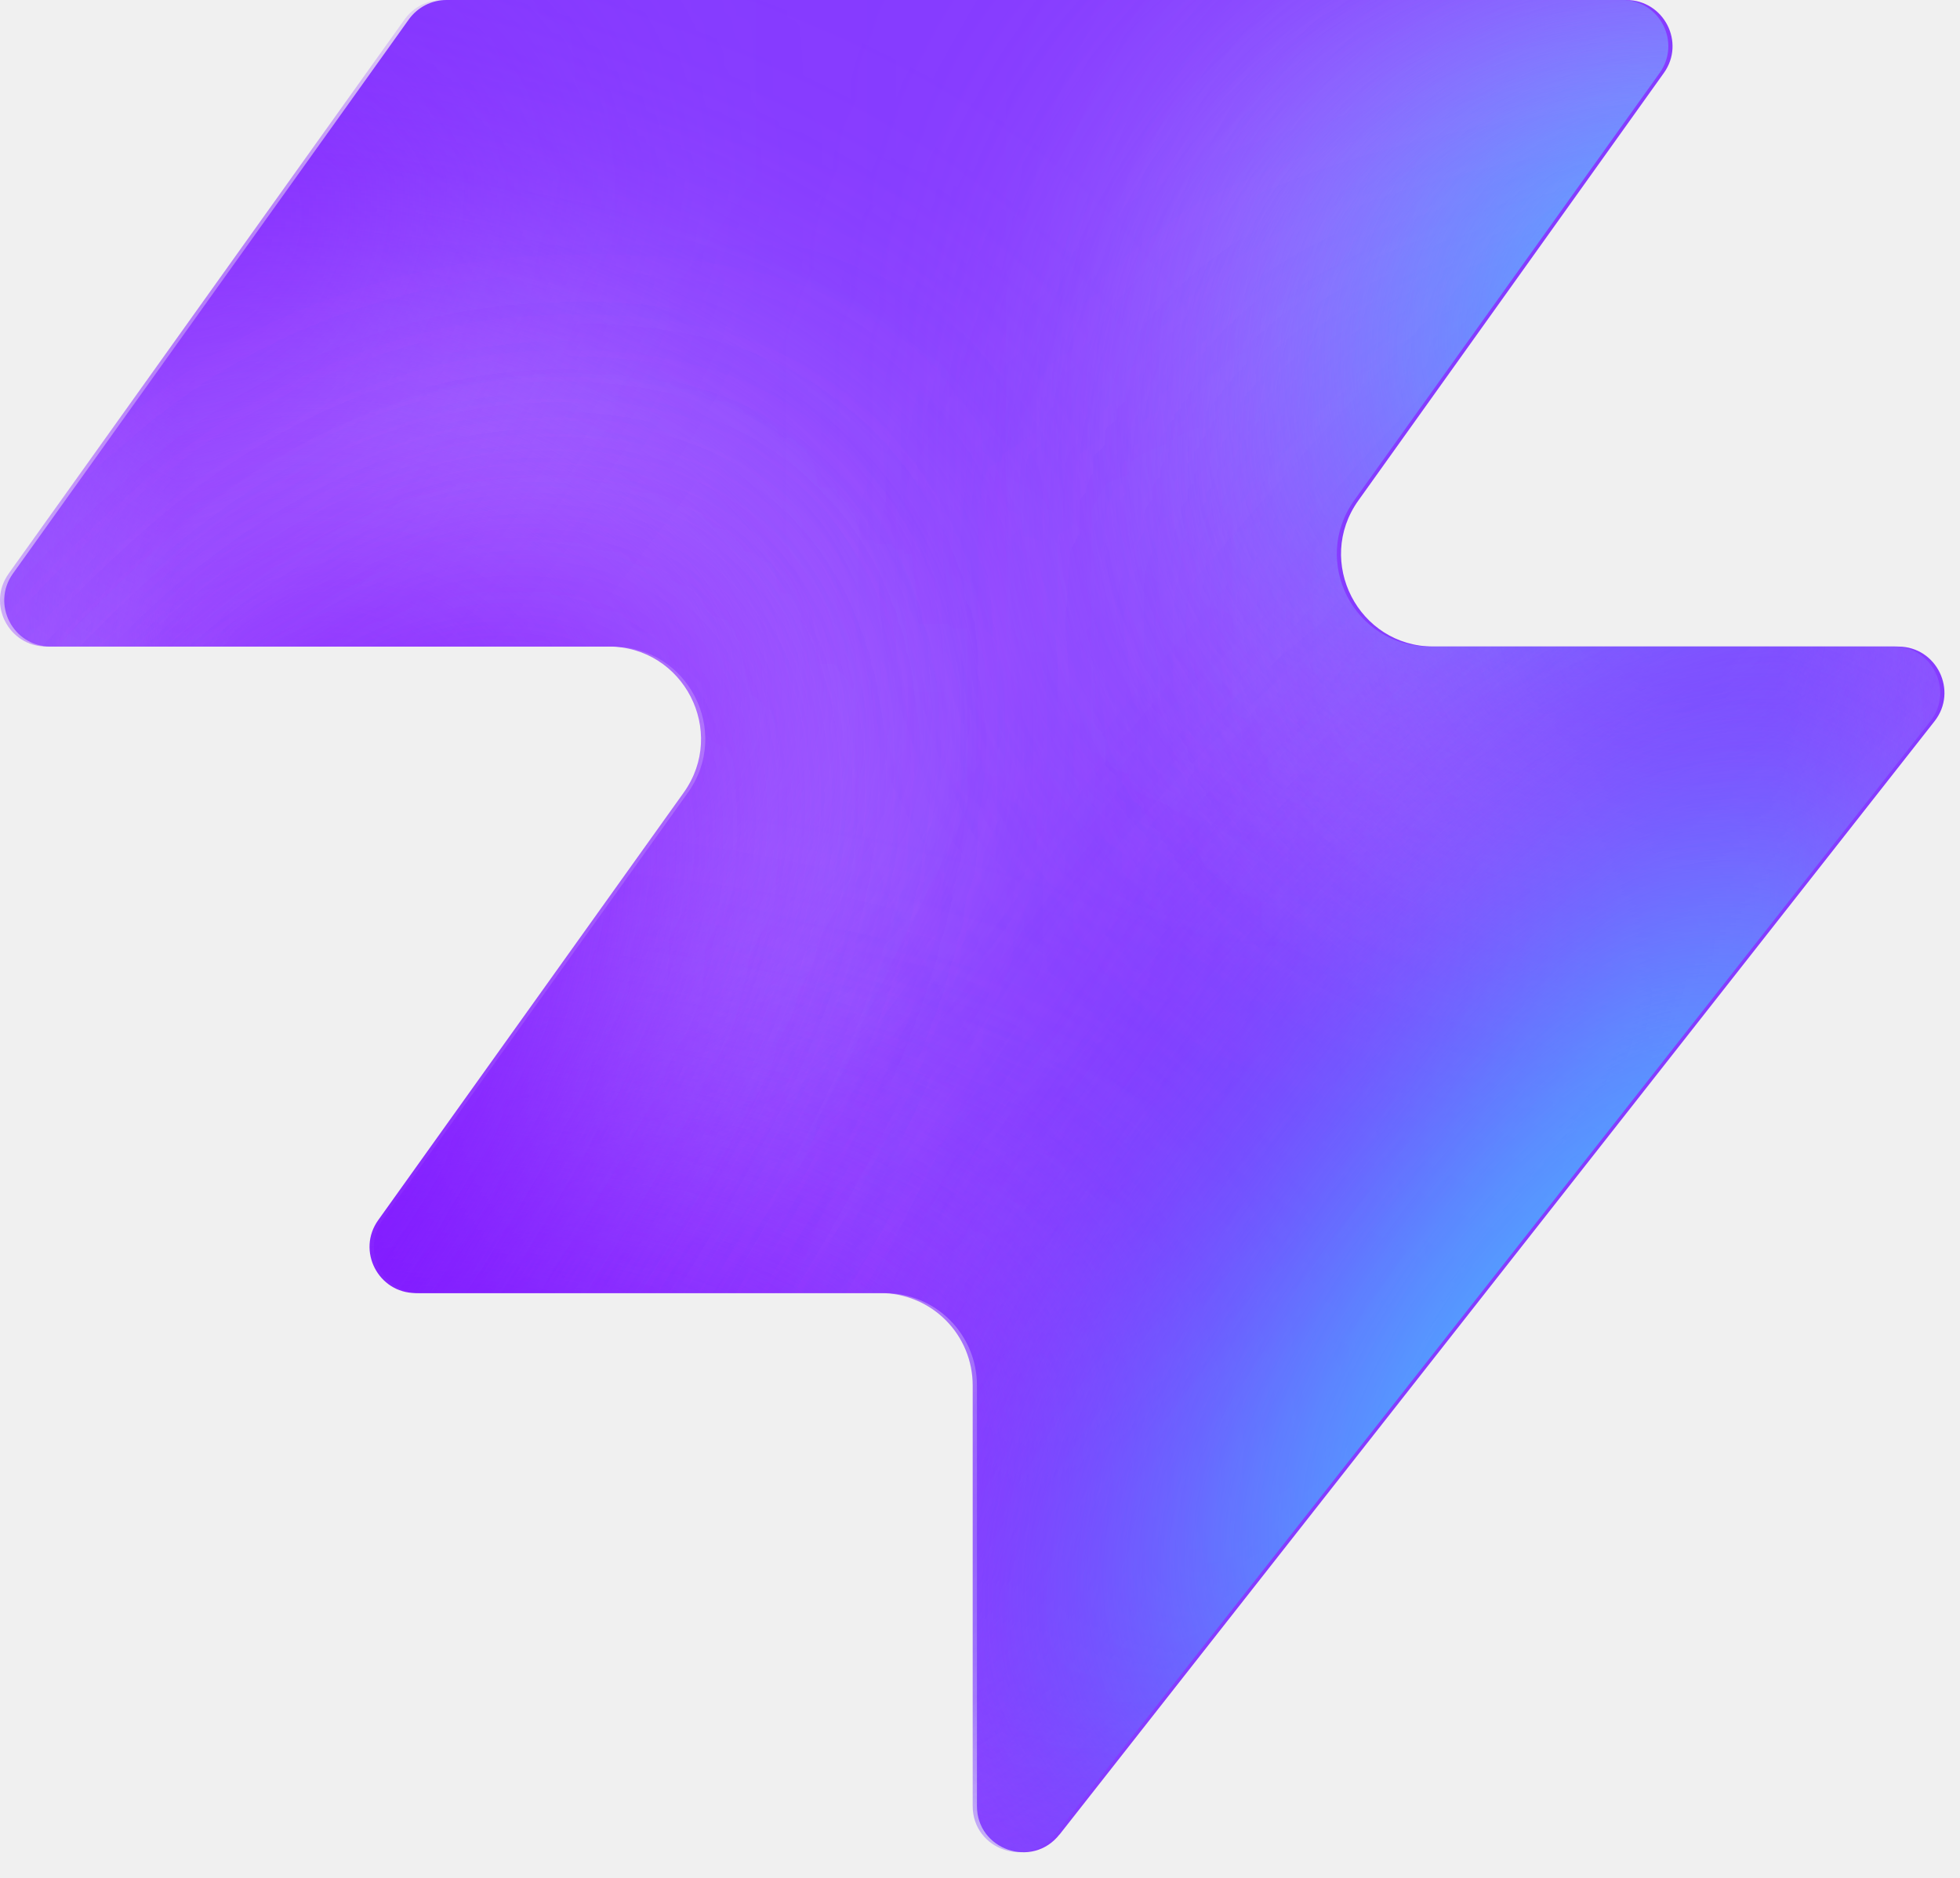
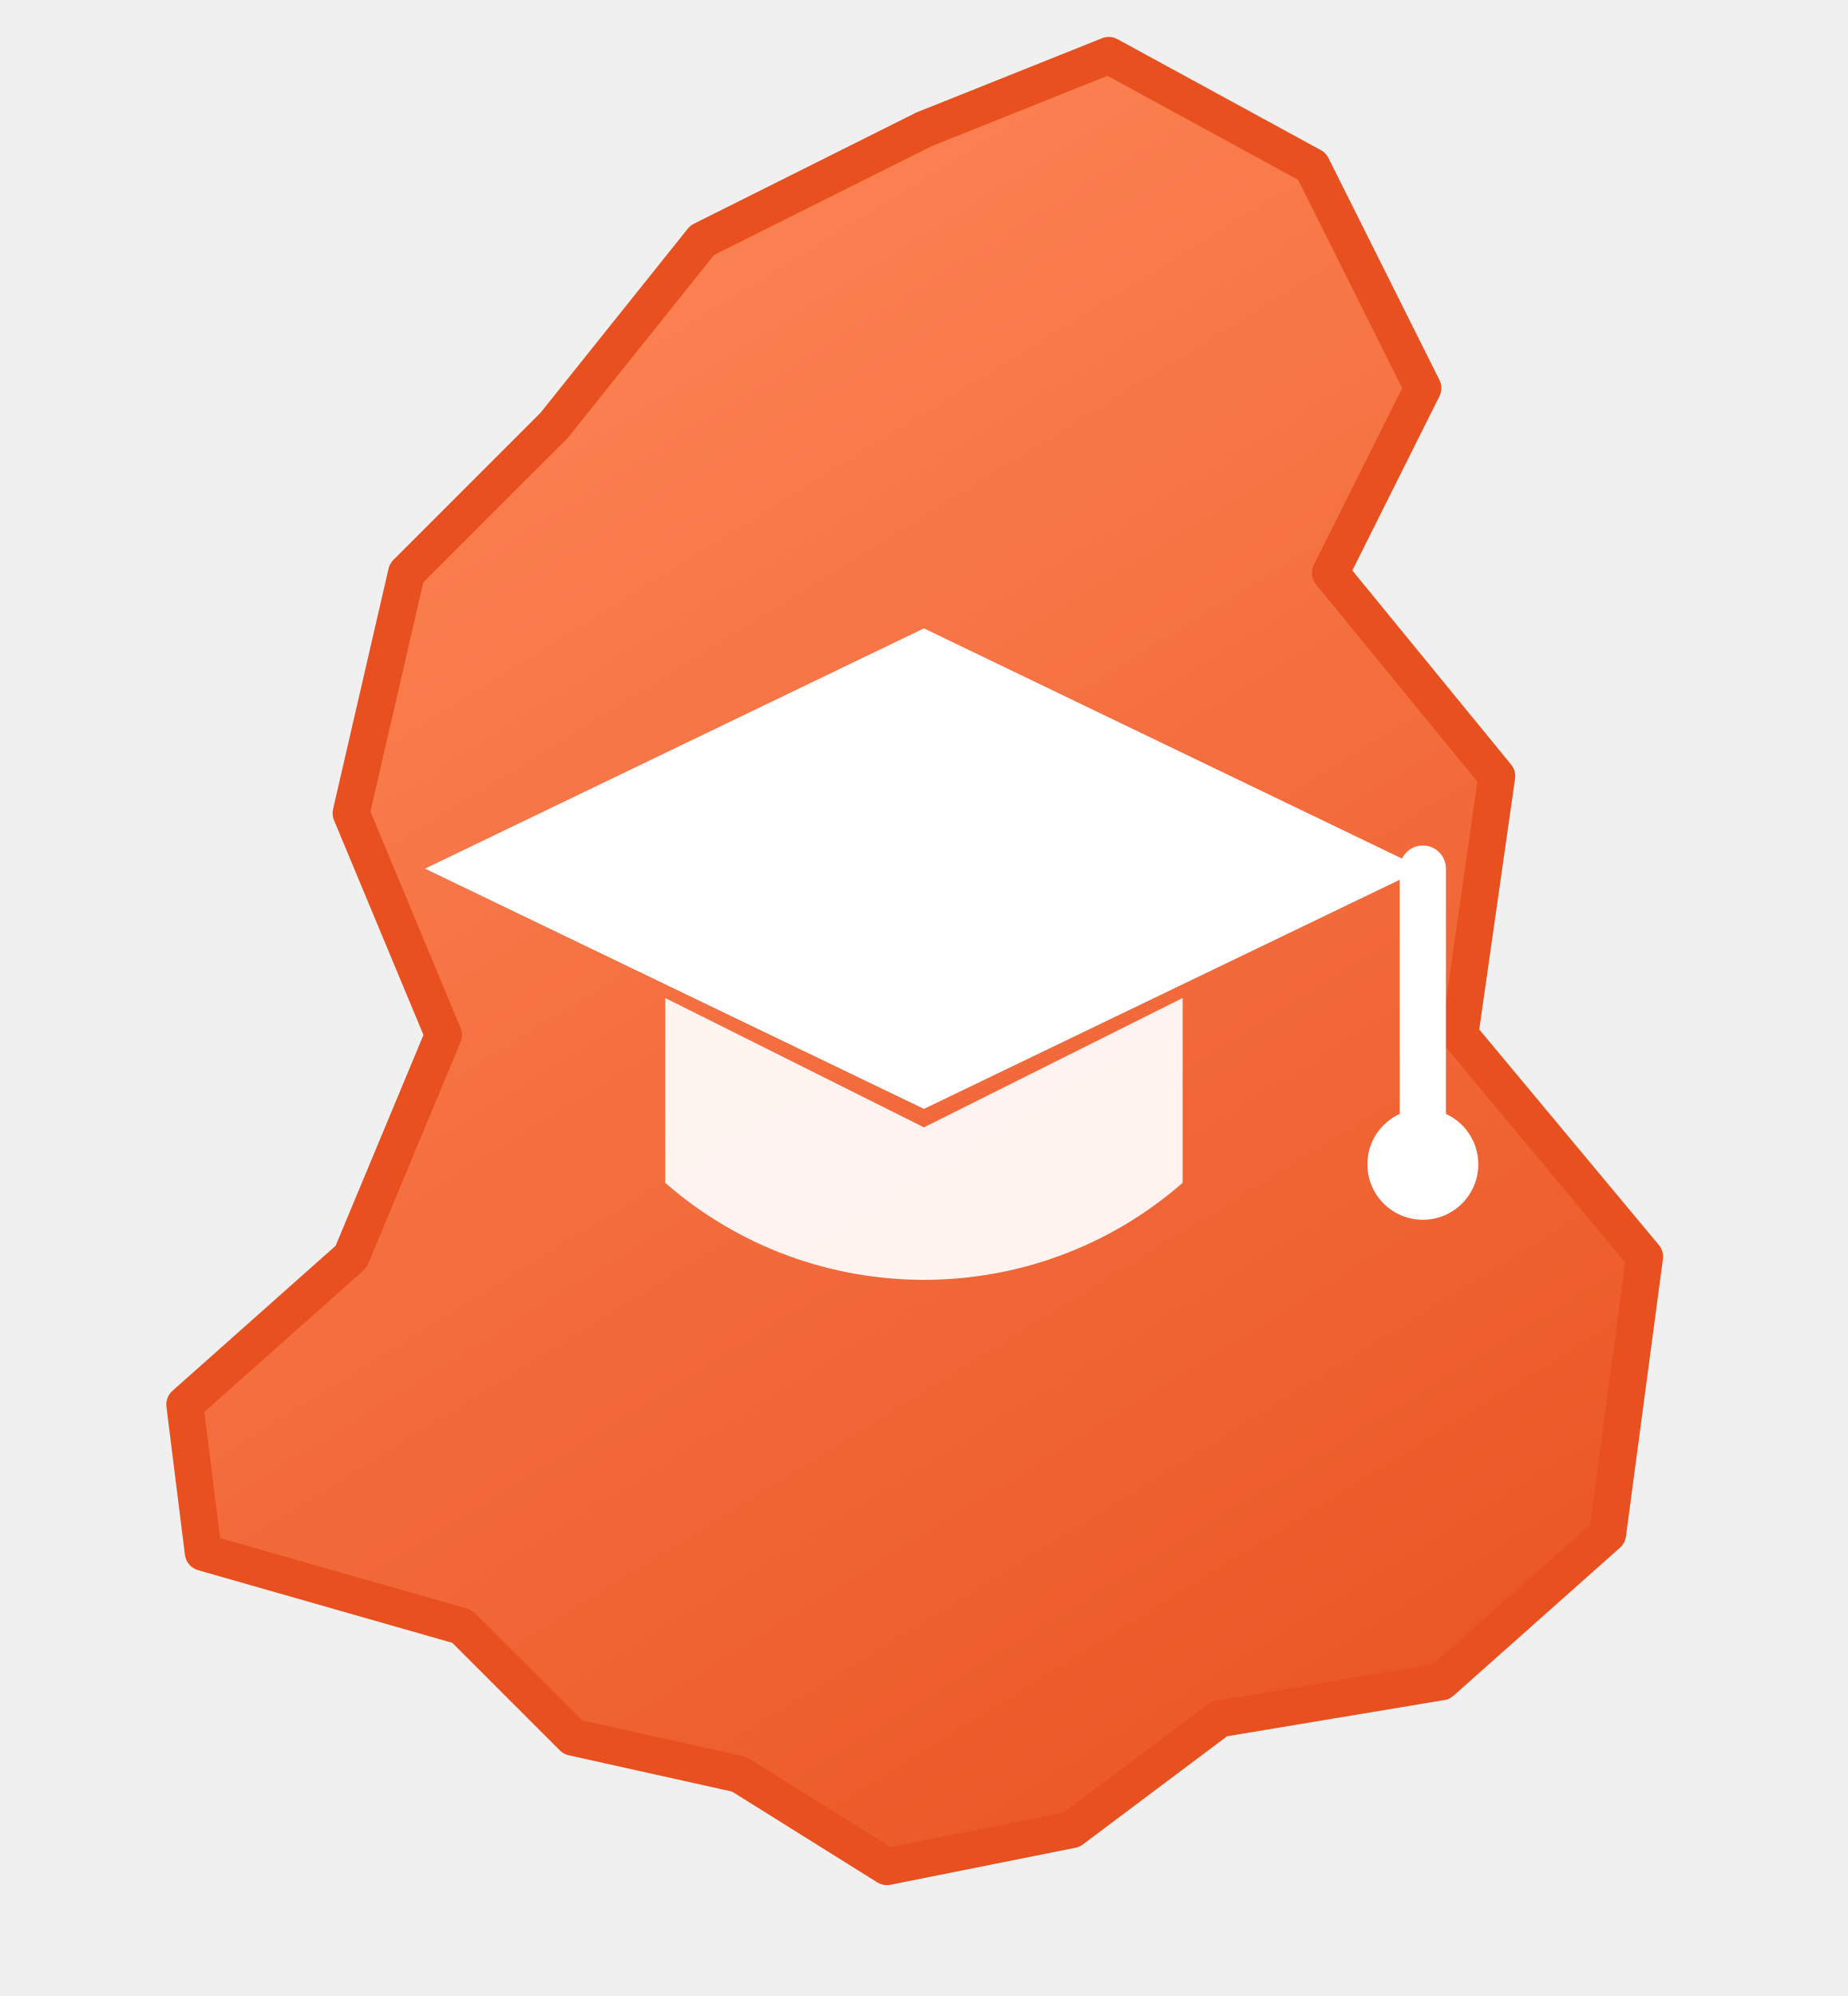
- <svg xmlns="http://www.w3.org/2000/svg" width="48" height="46" fill="none" viewBox="0 0 48 46">
-   <path fill="#863bff" d="M25.946 44.938c-.664.845-2.021.375-2.021-.698V33.937a2.26 2.26 0 0 0-2.262-2.262H10.287c-.92 0-1.456-1.04-.92-1.788l7.48-10.471c1.07-1.497 0-3.578-1.842-3.578H1.237c-.92 0-1.456-1.04-.92-1.788L10.013.474c.214-.297.556-.474.92-.474h28.894c.92 0 1.456 1.04.92 1.788l-7.48 10.471c-1.07 1.498 0 3.579 1.842 3.579h11.377c.943 0 1.473 1.088.89 1.83L25.947 44.94z" style="fill:#863bff;fill:color(display-p3 .525 .23 1);fill-opacity:1" />
-   <mask id="a" width="48" height="46" x="0" y="0" maskUnits="userSpaceOnUse" style="mask-type:alpha">
-     <path fill="#000" d="M25.842 44.938c-.664.844-2.021.375-2.021-.698V33.937a2.26 2.26 0 0 0-2.262-2.262H10.183c-.92 0-1.456-1.04-.92-1.788l7.48-10.471c1.07-1.498 0-3.579-1.842-3.579H1.133c-.92 0-1.456-1.04-.92-1.787L9.91.473c.214-.297.556-.474.92-.474h28.894c.92 0 1.456 1.04.92 1.788l-7.48 10.471c-1.07 1.498 0 3.578 1.842 3.578h11.377c.943 0 1.473 1.088.89 1.832L25.843 44.94z" style="fill:#000;fill-opacity:1" />
-   </mask>
-   <g mask="url(#a)">
-     <g filter="url(#b)">
-       <ellipse cx="5.508" cy="14.704" fill="#ede6ff" rx="5.508" ry="14.704" style="fill:#ede6ff;fill:color(display-p3 .927 .903 1);fill-opacity:1" transform="matrix(.00324 1 1 -.00324 -4.47 31.516)" />
-     </g>
-     <g filter="url(#c)">
-       <ellipse cx="10.399" cy="29.851" fill="#ede6ff" rx="10.399" ry="29.851" style="fill:#ede6ff;fill:color(display-p3 .927 .903 1);fill-opacity:1" transform="matrix(.00324 1 1 -.00324 -39.328 7.883)" />
-     </g>
-     <g filter="url(#d)">
-       <ellipse cx="5.508" cy="30.487" fill="#7e14ff" rx="5.508" ry="30.487" style="fill:#7e14ff;fill:color(display-p3 .492 .077 1);fill-opacity:1" transform="rotate(89.814 -25.913 -14.639)scale(1 -1)" />
-     </g>
-     <g filter="url(#e)">
-       <ellipse cx="5.508" cy="30.599" fill="#7e14ff" rx="5.508" ry="30.599" style="fill:#7e14ff;fill:color(display-p3 .492 .077 1);fill-opacity:1" transform="rotate(89.814 -32.644 -3.334)scale(1 -1)" />
-     </g>
-     <g filter="url(#f)">
-       <ellipse cx="5.508" cy="30.599" fill="#7e14ff" rx="5.508" ry="30.599" style="fill:#7e14ff;fill:color(display-p3 .492 .077 1);fill-opacity:1" transform="matrix(.00324 1 1 -.00324 -34.34 30.47)" />
-     </g>
-     <g filter="url(#g)">
-       <ellipse cx="14.072" cy="22.078" fill="#ede6ff" rx="14.072" ry="22.078" style="fill:#ede6ff;fill:color(display-p3 .927 .903 1);fill-opacity:1" transform="rotate(93.35 24.506 48.493)scale(-1 1)" />
-     </g>
-     <g filter="url(#h)">
-       <ellipse cx="3.47" cy="21.501" fill="#7e14ff" rx="3.47" ry="21.501" style="fill:#7e14ff;fill:color(display-p3 .492 .077 1);fill-opacity:1" transform="rotate(89.009 28.708 47.59)scale(-1 1)" />
-     </g>
-     <g filter="url(#i)">
-       <ellipse cx="3.47" cy="21.501" fill="#7e14ff" rx="3.47" ry="21.501" style="fill:#7e14ff;fill:color(display-p3 .492 .077 1);fill-opacity:1" transform="rotate(89.009 28.708 47.59)scale(-1 1)" />
-     </g>
-     <g filter="url(#j)">
-       <ellipse cx=".387" cy="8.972" fill="#7e14ff" rx="4.407" ry="29.108" style="fill:#7e14ff;fill:color(display-p3 .492 .077 1);fill-opacity:1" transform="rotate(39.51 .387 8.972)" />
-     </g>
-     <g filter="url(#k)">
-       <ellipse cx="47.523" cy="-6.092" fill="#7e14ff" rx="4.407" ry="29.108" style="fill:#7e14ff;fill:color(display-p3 .492 .077 1);fill-opacity:1" transform="rotate(37.892 47.523 -6.092)" />
-     </g>
-     <g filter="url(#l)">
-       <ellipse cx="41.412" cy="6.333" fill="#47bfff" rx="5.971" ry="9.665" style="fill:#47bfff;fill:color(display-p3 .28 .748 1);fill-opacity:1" transform="rotate(37.892 41.412 6.333)" />
-     </g>
-     <g filter="url(#m)">
-       <ellipse cx="-1.879" cy="38.332" fill="#7e14ff" rx="4.407" ry="29.108" style="fill:#7e14ff;fill:color(display-p3 .492 .077 1);fill-opacity:1" transform="rotate(37.892 -1.88 38.332)" />
-     </g>
-     <g filter="url(#n)">
-       <ellipse cx="-1.879" cy="38.332" fill="#7e14ff" rx="4.407" ry="29.108" style="fill:#7e14ff;fill:color(display-p3 .492 .077 1);fill-opacity:1" transform="rotate(37.892 -1.88 38.332)" />
-     </g>
-     <g filter="url(#o)">
-       <ellipse cx="35.651" cy="29.907" fill="#7e14ff" rx="4.407" ry="29.108" style="fill:#7e14ff;fill:color(display-p3 .492 .077 1);fill-opacity:1" transform="rotate(37.892 35.651 29.907)" />
-     </g>
-     <g filter="url(#p)">
-       <ellipse cx="38.418" cy="32.4" fill="#47bfff" rx="5.971" ry="15.297" style="fill:#47bfff;fill:color(display-p3 .28 .748 1);fill-opacity:1" transform="rotate(37.892 38.418 32.4)" />
-     </g>
-   </g>
+ <svg xmlns="http://www.w3.org/2000/svg" viewBox="0 0 100 108">
  <defs>
-     <filter id="b" width="60.045" height="41.654" x="-19.77" y="16.149" color-interpolation-filters="sRGB" filterUnits="userSpaceOnUse">
-       <feFlood flood-opacity="0" result="BackgroundImageFix" />
-       <feBlend in="SourceGraphic" in2="BackgroundImageFix" result="shape" />
-       <feGaussianBlur result="effect1_foregroundBlur_2002_17158" stdDeviation="7.659" />
-     </filter>
-     <filter id="c" width="90.34" height="51.437" x="-54.613" y="-7.533" color-interpolation-filters="sRGB" filterUnits="userSpaceOnUse">
-       <feFlood flood-opacity="0" result="BackgroundImageFix" />
-       <feBlend in="SourceGraphic" in2="BackgroundImageFix" result="shape" />
-       <feGaussianBlur result="effect1_foregroundBlur_2002_17158" stdDeviation="7.659" />
-     </filter>
-     <filter id="d" width="79.355" height="29.4" x="-49.64" y="2.03" color-interpolation-filters="sRGB" filterUnits="userSpaceOnUse">
-       <feFlood flood-opacity="0" result="BackgroundImageFix" />
-       <feBlend in="SourceGraphic" in2="BackgroundImageFix" result="shape" />
-       <feGaussianBlur result="effect1_foregroundBlur_2002_17158" stdDeviation="4.596" />
-     </filter>
-     <filter id="e" width="79.579" height="29.4" x="-45.045" y="20.029" color-interpolation-filters="sRGB" filterUnits="userSpaceOnUse">
-       <feFlood flood-opacity="0" result="BackgroundImageFix" />
-       <feBlend in="SourceGraphic" in2="BackgroundImageFix" result="shape" />
-       <feGaussianBlur result="effect1_foregroundBlur_2002_17158" stdDeviation="4.596" />
-     </filter>
-     <filter id="f" width="79.579" height="29.4" x="-43.513" y="21.178" color-interpolation-filters="sRGB" filterUnits="userSpaceOnUse">
-       <feFlood flood-opacity="0" result="BackgroundImageFix" />
-       <feBlend in="SourceGraphic" in2="BackgroundImageFix" result="shape" />
-       <feGaussianBlur result="effect1_foregroundBlur_2002_17158" stdDeviation="4.596" />
-     </filter>
-     <filter id="g" width="74.749" height="58.852" x="15.756" y="-17.901" color-interpolation-filters="sRGB" filterUnits="userSpaceOnUse">
-       <feFlood flood-opacity="0" result="BackgroundImageFix" />
-       <feBlend in="SourceGraphic" in2="BackgroundImageFix" result="shape" />
-       <feGaussianBlur result="effect1_foregroundBlur_2002_17158" stdDeviation="7.659" />
-     </filter>
-     <filter id="h" width="61.377" height="25.362" x="23.548" y="2.284" color-interpolation-filters="sRGB" filterUnits="userSpaceOnUse">
-       <feFlood flood-opacity="0" result="BackgroundImageFix" />
-       <feBlend in="SourceGraphic" in2="BackgroundImageFix" result="shape" />
-       <feGaussianBlur result="effect1_foregroundBlur_2002_17158" stdDeviation="4.596" />
-     </filter>
-     <filter id="i" width="61.377" height="25.362" x="23.548" y="2.284" color-interpolation-filters="sRGB" filterUnits="userSpaceOnUse">
-       <feFlood flood-opacity="0" result="BackgroundImageFix" />
-       <feBlend in="SourceGraphic" in2="BackgroundImageFix" result="shape" />
-       <feGaussianBlur result="effect1_foregroundBlur_2002_17158" stdDeviation="4.596" />
-     </filter>
-     <filter id="j" width="56.045" height="63.649" x="-27.636" y="-22.853" color-interpolation-filters="sRGB" filterUnits="userSpaceOnUse">
-       <feFlood flood-opacity="0" result="BackgroundImageFix" />
-       <feBlend in="SourceGraphic" in2="BackgroundImageFix" result="shape" />
-       <feGaussianBlur result="effect1_foregroundBlur_2002_17158" stdDeviation="4.596" />
-     </filter>
-     <filter id="k" width="54.814" height="64.646" x="20.116" y="-38.415" color-interpolation-filters="sRGB" filterUnits="userSpaceOnUse">
-       <feFlood flood-opacity="0" result="BackgroundImageFix" />
-       <feBlend in="SourceGraphic" in2="BackgroundImageFix" result="shape" />
-       <feGaussianBlur result="effect1_foregroundBlur_2002_17158" stdDeviation="4.596" />
-     </filter>
-     <filter id="l" width="33.541" height="35.313" x="24.641" y="-11.323" color-interpolation-filters="sRGB" filterUnits="userSpaceOnUse">
-       <feFlood flood-opacity="0" result="BackgroundImageFix" />
-       <feBlend in="SourceGraphic" in2="BackgroundImageFix" result="shape" />
-       <feGaussianBlur result="effect1_foregroundBlur_2002_17158" stdDeviation="4.596" />
-     </filter>
-     <filter id="m" width="54.814" height="64.646" x="-29.286" y="6.009" color-interpolation-filters="sRGB" filterUnits="userSpaceOnUse">
-       <feFlood flood-opacity="0" result="BackgroundImageFix" />
-       <feBlend in="SourceGraphic" in2="BackgroundImageFix" result="shape" />
-       <feGaussianBlur result="effect1_foregroundBlur_2002_17158" stdDeviation="4.596" />
-     </filter>
-     <filter id="n" width="54.814" height="64.646" x="-29.286" y="6.009" color-interpolation-filters="sRGB" filterUnits="userSpaceOnUse">
-       <feFlood flood-opacity="0" result="BackgroundImageFix" />
-       <feBlend in="SourceGraphic" in2="BackgroundImageFix" result="shape" />
-       <feGaussianBlur result="effect1_foregroundBlur_2002_17158" stdDeviation="4.596" />
-     </filter>
-     <filter id="o" width="54.814" height="64.646" x="8.244" y="-2.416" color-interpolation-filters="sRGB" filterUnits="userSpaceOnUse">
-       <feFlood flood-opacity="0" result="BackgroundImageFix" />
-       <feBlend in="SourceGraphic" in2="BackgroundImageFix" result="shape" />
-       <feGaussianBlur result="effect1_foregroundBlur_2002_17158" stdDeviation="4.596" />
-     </filter>
-     <filter id="p" width="39.409" height="43.623" x="18.713" y="10.588" color-interpolation-filters="sRGB" filterUnits="userSpaceOnUse">
-       <feFlood flood-opacity="0" result="BackgroundImageFix" />
-       <feBlend in="SourceGraphic" in2="BackgroundImageFix" result="shape" />
-       <feGaussianBlur result="effect1_foregroundBlur_2002_17158" stdDeviation="4.596" />
-     </filter>
+     <linearGradient id="g" x1="20" y1="0" x2="85" y2="105" gradientUnits="userSpaceOnUse">
+       <stop stop-color="#FF8A5C" />
+       <stop offset="1" stop-color="#E8501F" />
+     </linearGradient>
  </defs>
+   <path d="M60 3 71 9 77 21 72 31 81 42 79 56 89 68 87 83 78 91 66 93 58 99 48 101 40 96 31 94 25 88 11 84 10 76 19 68 24 56 19 44 22 31 30 23 38 13 50 7Z" fill="url(#g)" stroke="#E8501F" stroke-width="2" stroke-linejoin="round" />
+   <path d="M50 34 77 47 50 60 23 47Z" fill="#fff" />
+   <path d="M36 54v10c8 7 20 7 28 0V54L50 61Z" fill="#fff" fill-opacity=".92" />
+   <path d="M77 47v14" stroke="#fff" stroke-width="2.5" stroke-linecap="round" />
+   <circle cx="77" cy="63" r="3" fill="#fff" />
</svg>
